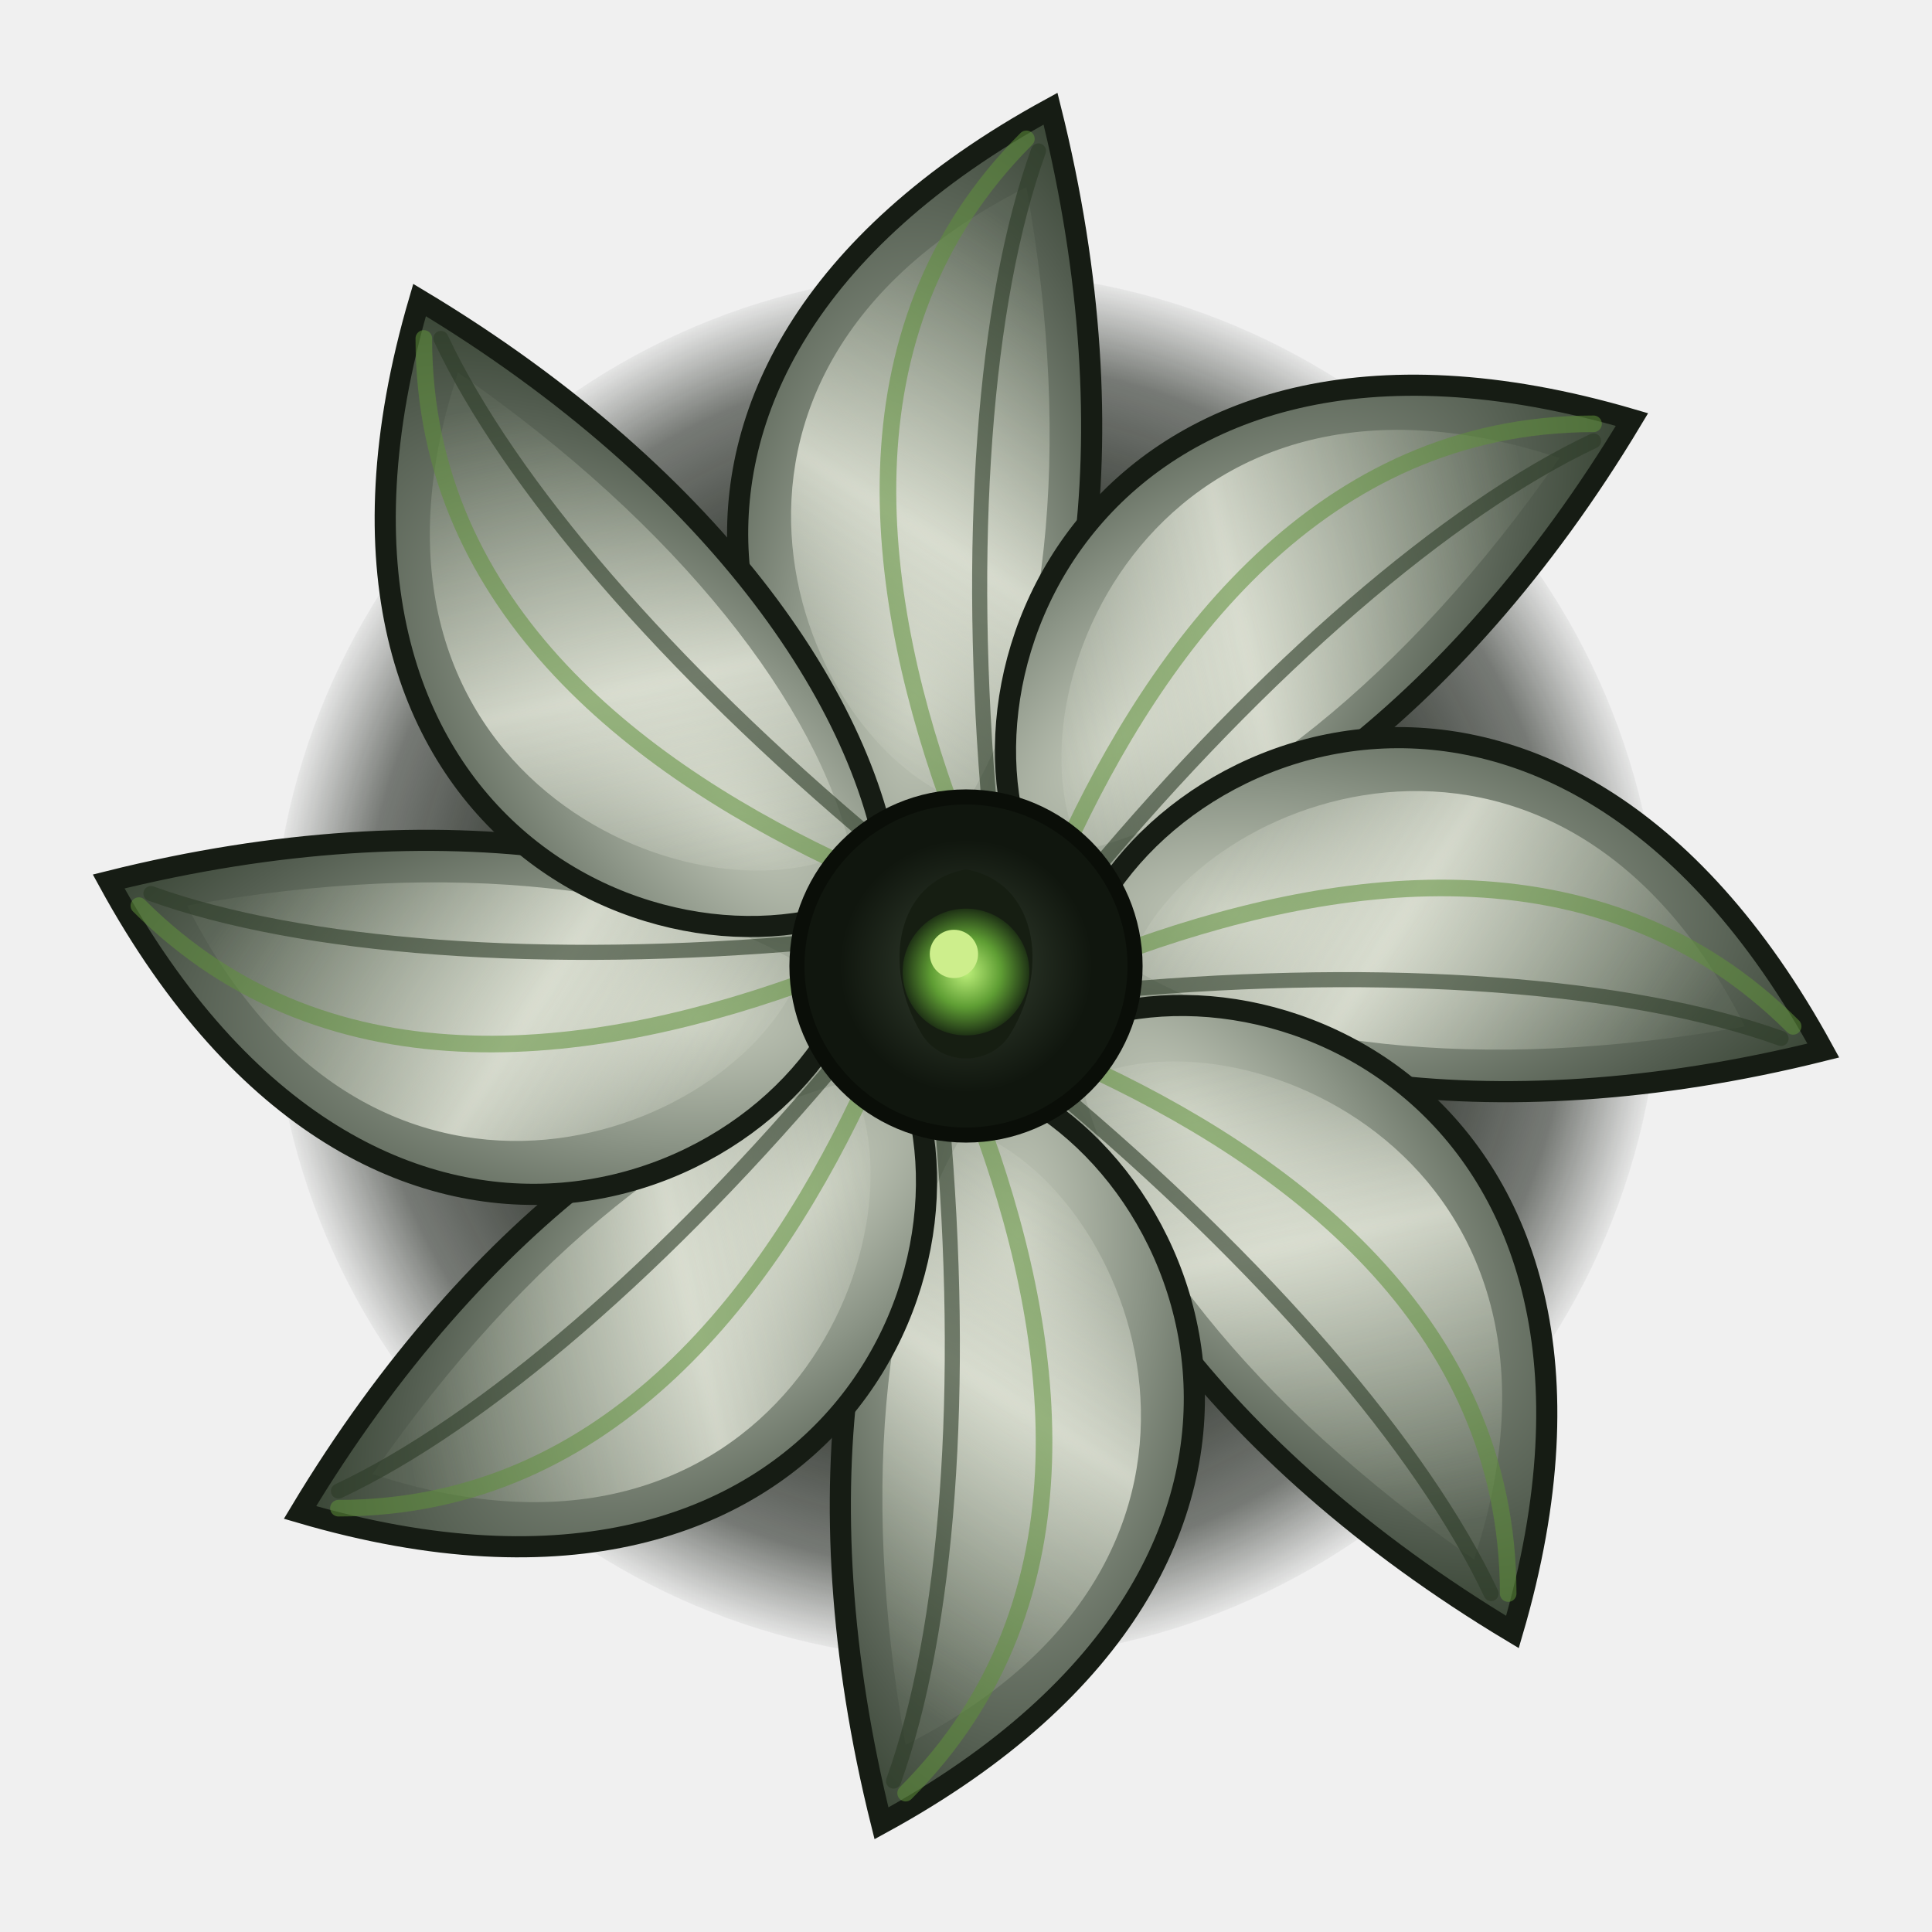
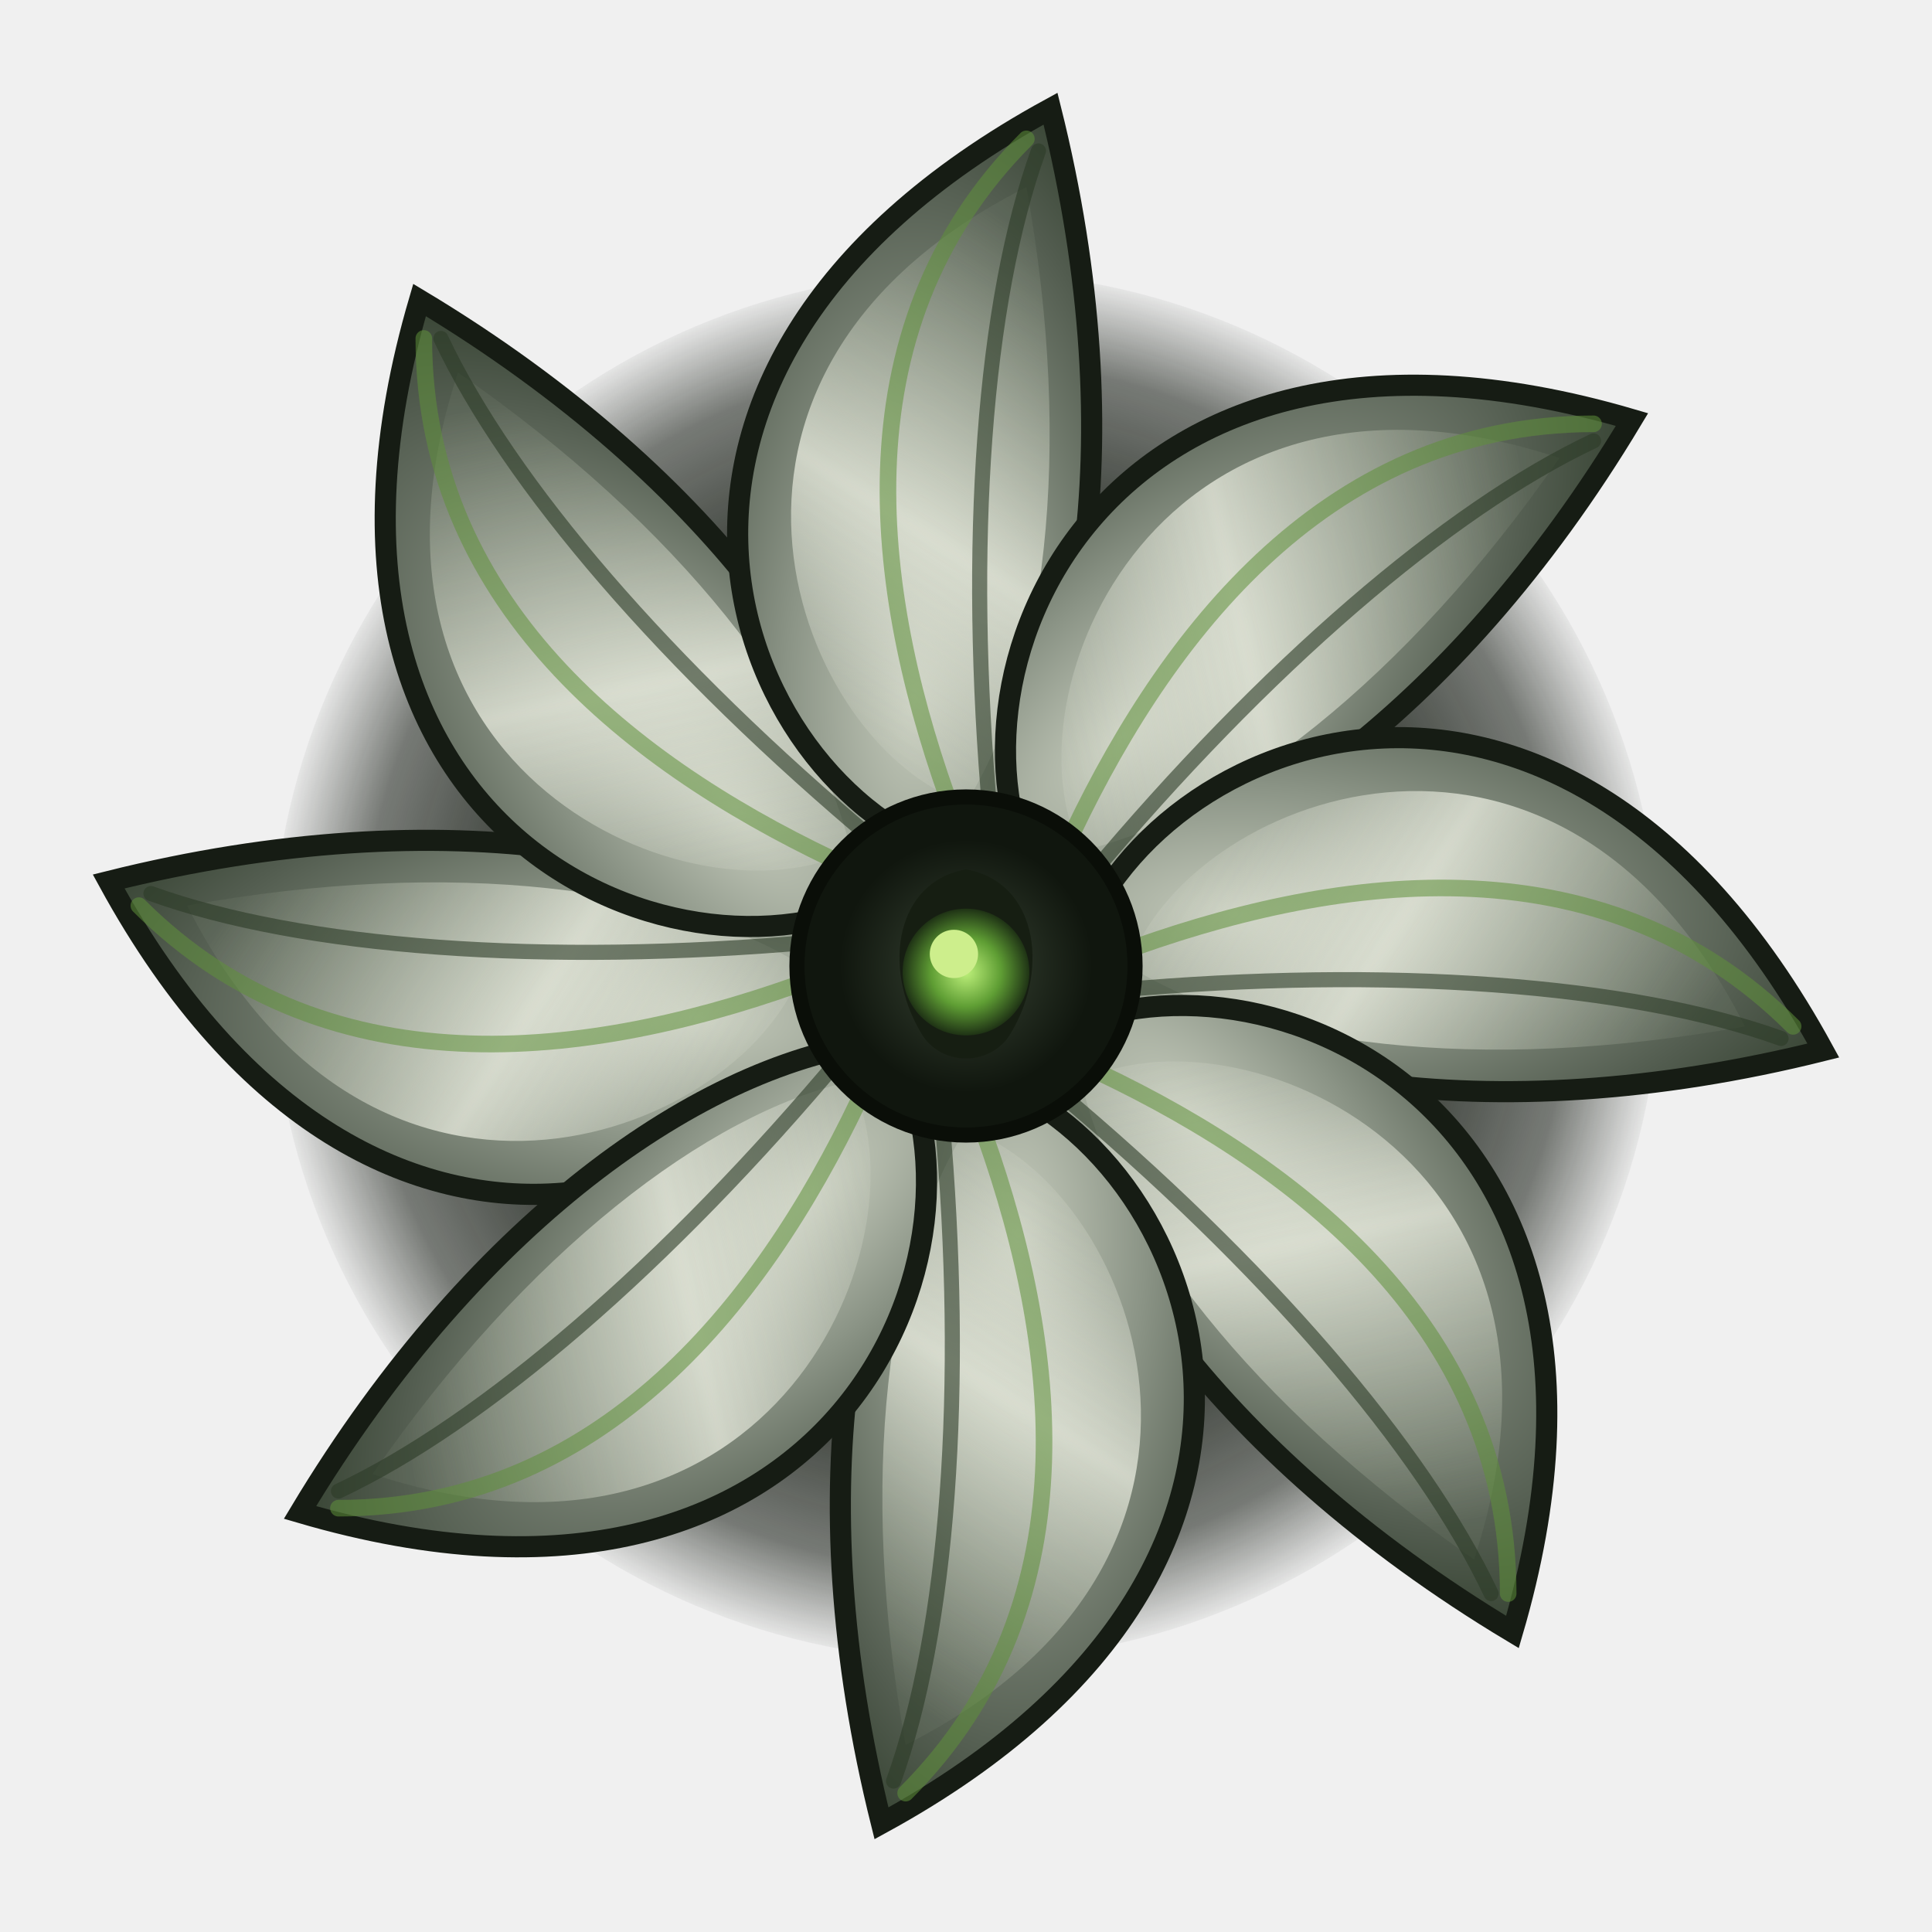
- <svg xmlns="http://www.w3.org/2000/svg" viewBox="0 0 64 64" width="64" height="64">
+ <svg xmlns="http://www.w3.org/2000/svg" viewBox="0 0 64 64" width="26" height="26">
  <defs>
+     <mask id="mNotP7" maskUnits="userSpaceOnUse" x="0" y="0" width="26" height="26">
+       <rect width="26" height="26" fill="#fff" />
+       <path d="M 32 28.5 C 24.5 26.5 18.5 12.5 34.8 3.6 C 37.6 14.8 35.8 24 32 28.5 Z" transform="rotate(315 32 32)" fill="#000" stroke="#000" stroke-width="0.8" />
+     </mask>
    <radialGradient id="tShadow" cx="0.5" cy="0.5" r="0.5">
      <stop offset="0" stop-color="#10150f" stop-opacity="0.9" />
      <stop offset="0.62" stop-color="#141a12" stop-opacity="0.85" />
      <stop offset="0.86" stop-color="#141a12" stop-opacity="0.55" />
      <stop offset="1" stop-color="#141a12" stop-opacity="0" />
    </radialGradient>
    <radialGradient id="tPetal" cx="0.5" cy="0.78" r="0.9">
      <stop offset="0" stop-color="#c4cabb" />
      <stop offset="0.4" stop-color="#8b9486" />
      <stop offset="0.78" stop-color="#525c4f" />
      <stop offset="1" stop-color="#33402f" />
    </radialGradient>
    <linearGradient id="tHi" x1="0.35" y1="1" x2="0.62" y2="0">
      <stop offset="0" stop-color="#e6e9dc" stop-opacity="0" />
      <stop offset="0.45" stop-color="#e9ecdf" stop-opacity="0.85" />
      <stop offset="1" stop-color="#aeb6a4" stop-opacity="0.1" />
    </linearGradient>
    <radialGradient id="tHub" cx="0.5" cy="0.5" r="0.5">
      <stop offset="0" stop-color="#384434" />
      <stop offset="1" stop-color="#10160e" />
    </radialGradient>
    <radialGradient id="tCore" cx="0.5" cy="0.5" r="0.5">
      <stop offset="0" stop-color="#bdf07a" />
      <stop offset="0.55" stop-color="#5f9e34" />
      <stop offset="1" stop-color="#1f3315" />
    </radialGradient>
  </defs>
  <g>
    <circle cx="32" cy="32" r="23" fill="url(#tShadow)" />
+     <g transform="rotate(270 32 32)">
+       <path d="M 32 28.5 C 24.5 26.5 18.5 12.5 34.8 3.6 C 37.6 14.8 35.8 24 32 28.5 Z" fill="url(#tPetal)" stroke="#161c14" stroke-width="0.7" />
+       <path d="M 32 26.6 C 26.5 24.8 21.5 12.5 34 6.2 C 35.6 15 34.6 22.5 32 26.6 Z" fill="url(#tHi)" opacity="0.9" />
+       <path d="M 31.6 27 C 29 20 27.6 11 34 4.6" fill="none" stroke="#5f8f3a" stroke-width="0.55" opacity="0.55" stroke-linecap="round" />
+       <path d="M 32.8 27 C 32 18 32.6 10 34.4 5" fill="none" stroke="#2c3a26" stroke-width="0.5" opacity="0.6" stroke-linecap="round" />
+     </g>
+     <g transform="rotate(315 32 32)">
+       <path d="M 32 28.5 C 24.5 26.5 18.5 12.5 34.8 3.6 C 37.6 14.8 35.8 24 32 28.5 Z" fill="url(#tPetal)" stroke="#161c14" stroke-width="0.7" />
+       <path d="M 32 26.6 C 26.5 24.8 21.5 12.5 34 6.2 C 35.6 15 34.6 22.5 32 26.6 Z" fill="url(#tHi)" opacity="0.9" />
+       <path d="M 31.6 27 C 29 20 27.6 11 34 4.6" fill="none" stroke="#5f8f3a" stroke-width="0.55" opacity="0.55" stroke-linecap="round" />
+       <path d="M 32.8 27 C 32 18 32.6 10 34.4 5" fill="none" stroke="#2c3a26" stroke-width="0.5" opacity="0.6" stroke-linecap="round" />
+     </g>
    <g transform="rotate(0 32 32)">
      <path d="M 32 28.5 C 24.5 26.5 18.5 12.5 34.8 3.6 C 37.6 14.8 35.8 24 32 28.5 Z" fill="url(#tPetal)" stroke="#161c14" stroke-width="0.7" />
      <path d="M 32 26.6 C 26.5 24.8 21.5 12.5 34 6.2 C 35.6 15 34.6 22.5 32 26.6 Z" fill="url(#tHi)" opacity="0.9" />
      <path d="M 31.6 27 C 29 20 27.6 11 34 4.6" fill="none" stroke="#5f8f3a" stroke-width="0.55" opacity="0.55" stroke-linecap="round" />
      <path d="M 32.8 27 C 32 18 32.6 10 34.4 5" fill="none" stroke="#2c3a26" stroke-width="0.5" opacity="0.6" stroke-linecap="round" />
    </g>
    <g transform="rotate(45 32 32)">
      <path d="M 32 28.5 C 24.5 26.5 18.5 12.5 34.8 3.6 C 37.6 14.8 35.8 24 32 28.5 Z" fill="url(#tPetal)" stroke="#161c14" stroke-width="0.7" />
      <path d="M 32 26.6 C 26.5 24.8 21.5 12.5 34 6.2 C 35.6 15 34.6 22.5 32 26.6 Z" fill="url(#tHi)" opacity="0.9" />
      <path d="M 31.6 27 C 29 20 27.6 11 34 4.6" fill="none" stroke="#5f8f3a" stroke-width="0.55" opacity="0.55" stroke-linecap="round" />
      <path d="M 32.8 27 C 32 18 32.6 10 34.4 5" fill="none" stroke="#2c3a26" stroke-width="0.5" opacity="0.6" stroke-linecap="round" />
    </g>
    <g transform="rotate(90 32 32)">
      <path d="M 32 28.5 C 24.5 26.5 18.5 12.5 34.8 3.6 C 37.6 14.8 35.8 24 32 28.5 Z" fill="url(#tPetal)" stroke="#161c14" stroke-width="0.7" />
      <path d="M 32 26.6 C 26.5 24.8 21.5 12.5 34 6.2 C 35.6 15 34.6 22.5 32 26.6 Z" fill="url(#tHi)" opacity="0.9" />
      <path d="M 31.6 27 C 29 20 27.6 11 34 4.6" fill="none" stroke="#5f8f3a" stroke-width="0.55" opacity="0.55" stroke-linecap="round" />
      <path d="M 32.8 27 C 32 18 32.6 10 34.4 5" fill="none" stroke="#2c3a26" stroke-width="0.5" opacity="0.6" stroke-linecap="round" />
    </g>
    <g transform="rotate(135 32 32)">
      <path d="M 32 28.5 C 24.5 26.5 18.5 12.5 34.8 3.6 C 37.6 14.8 35.8 24 32 28.5 Z" fill="url(#tPetal)" stroke="#161c14" stroke-width="0.7" />
      <path d="M 32 26.6 C 26.5 24.8 21.5 12.5 34 6.2 C 35.6 15 34.6 22.5 32 26.6 Z" fill="url(#tHi)" opacity="0.9" />
      <path d="M 31.6 27 C 29 20 27.6 11 34 4.6" fill="none" stroke="#5f8f3a" stroke-width="0.55" opacity="0.55" stroke-linecap="round" />
      <path d="M 32.8 27 C 32 18 32.6 10 34.4 5" fill="none" stroke="#2c3a26" stroke-width="0.5" opacity="0.6" stroke-linecap="round" />
    </g>
    <g transform="rotate(180 32 32)">
      <path d="M 32 28.5 C 24.5 26.5 18.5 12.5 34.8 3.6 C 37.6 14.8 35.8 24 32 28.5 Z" fill="url(#tPetal)" stroke="#161c14" stroke-width="0.7" />
      <path d="M 32 26.6 C 26.5 24.8 21.5 12.5 34 6.2 C 35.6 15 34.6 22.5 32 26.6 Z" fill="url(#tHi)" opacity="0.9" />
      <path d="M 31.6 27 C 29 20 27.6 11 34 4.6" fill="none" stroke="#5f8f3a" stroke-width="0.55" opacity="0.55" stroke-linecap="round" />
      <path d="M 32.8 27 C 32 18 32.6 10 34.4 5" fill="none" stroke="#2c3a26" stroke-width="0.5" opacity="0.6" stroke-linecap="round" />
    </g>
    <g transform="rotate(225 32 32)">
      <path d="M 32 28.5 C 24.5 26.5 18.5 12.5 34.8 3.6 C 37.6 14.8 35.8 24 32 28.5 Z" fill="url(#tPetal)" stroke="#161c14" stroke-width="0.7" />
      <path d="M 32 26.6 C 26.5 24.8 21.5 12.5 34 6.2 C 35.6 15 34.6 22.5 32 26.6 Z" fill="url(#tHi)" opacity="0.9" />
      <path d="M 31.6 27 C 29 20 27.6 11 34 4.6" fill="none" stroke="#5f8f3a" stroke-width="0.55" opacity="0.55" stroke-linecap="round" />
      <path d="M 32.8 27 C 32 18 32.6 10 34.4 5" fill="none" stroke="#2c3a26" stroke-width="0.5" opacity="0.6" stroke-linecap="round" />
    </g>
-     <g transform="rotate(270 32 32)">
-       <path d="M 32 28.5 C 24.5 26.5 18.5 12.5 34.8 3.6 C 37.6 14.8 35.8 24 32 28.5 Z" fill="url(#tPetal)" stroke="#161c14" stroke-width="0.7" />
-       <path d="M 32 26.6 C 26.5 24.8 21.5 12.5 34 6.2 C 35.6 15 34.6 22.5 32 26.6 Z" fill="url(#tHi)" opacity="0.9" />
-       <path d="M 31.6 27 C 29 20 27.6 11 34 4.6" fill="none" stroke="#5f8f3a" stroke-width="0.55" opacity="0.55" stroke-linecap="round" />
-       <path d="M 32.8 27 C 32 18 32.6 10 34.4 5" fill="none" stroke="#2c3a26" stroke-width="0.5" opacity="0.6" stroke-linecap="round" />
-     </g>
-     <g transform="rotate(315 32 32)">
-       <path d="M 32 28.5 C 24.5 26.5 18.5 12.5 34.8 3.6 C 37.6 14.8 35.8 24 32 28.5 Z" fill="url(#tPetal)" stroke="#161c14" stroke-width="0.7" />
-       <path d="M 32 26.6 C 26.5 24.8 21.5 12.5 34 6.2 C 35.6 15 34.6 22.5 32 26.6 Z" fill="url(#tHi)" opacity="0.9" />
-       <path d="M 31.6 27 C 29 20 27.6 11 34 4.6" fill="none" stroke="#5f8f3a" stroke-width="0.55" opacity="0.55" stroke-linecap="round" />
-       <path d="M 32.8 27 C 32 18 32.6 10 34.4 5" fill="none" stroke="#2c3a26" stroke-width="0.5" opacity="0.6" stroke-linecap="round" />
+     <g mask="url(#mNotP7)">
+       <g transform="rotate(270 32 32)">
+         <path d="M 32 28.5 C 24.5 26.5 18.5 12.5 34.8 3.6 C 37.6 14.8 35.8 24 32 28.5 Z" fill="url(#tPetal)" stroke="#161c14" stroke-width="0.7" />
+         <path d="M 32 26.6 C 26.5 24.8 21.5 12.5 34 6.2 C 35.6 15 34.6 22.5 32 26.6 Z" fill="url(#tHi)" opacity="0.9" />
+         <path d="M 31.6 27 C 29 20 27.6 11 34 4.6" fill="none" stroke="#5f8f3a" stroke-width="0.55" opacity="0.55" stroke-linecap="round" />
+         <path d="M 32.8 27 C 32 18 32.6 10 34.4 5" fill="none" stroke="#2c3a26" stroke-width="0.5" opacity="0.6" stroke-linecap="round" />
+       </g>
    </g>
    <circle cx="32" cy="32" r="5.6" fill="#10160e" stroke="#0a0e08" stroke-width="0.5" />
    <circle cx="32" cy="32" r="4.2" fill="url(#tHub)" />
    <path d="M 32 28.8 C 34.3 29.2 34.8 32 33.5 34.2 C 32.85 35.35 31.15 35.35 30.5 34.2 C 29.2 32 29.7 29.2 32 28.8 Z" fill="#161e12" />
    <circle cx="32" cy="32.2" r="2.1" fill="url(#tCore)" />
    <circle cx="31.6" cy="31.6" r="0.8" fill="#cdee8c" />
  </g>
</svg>
